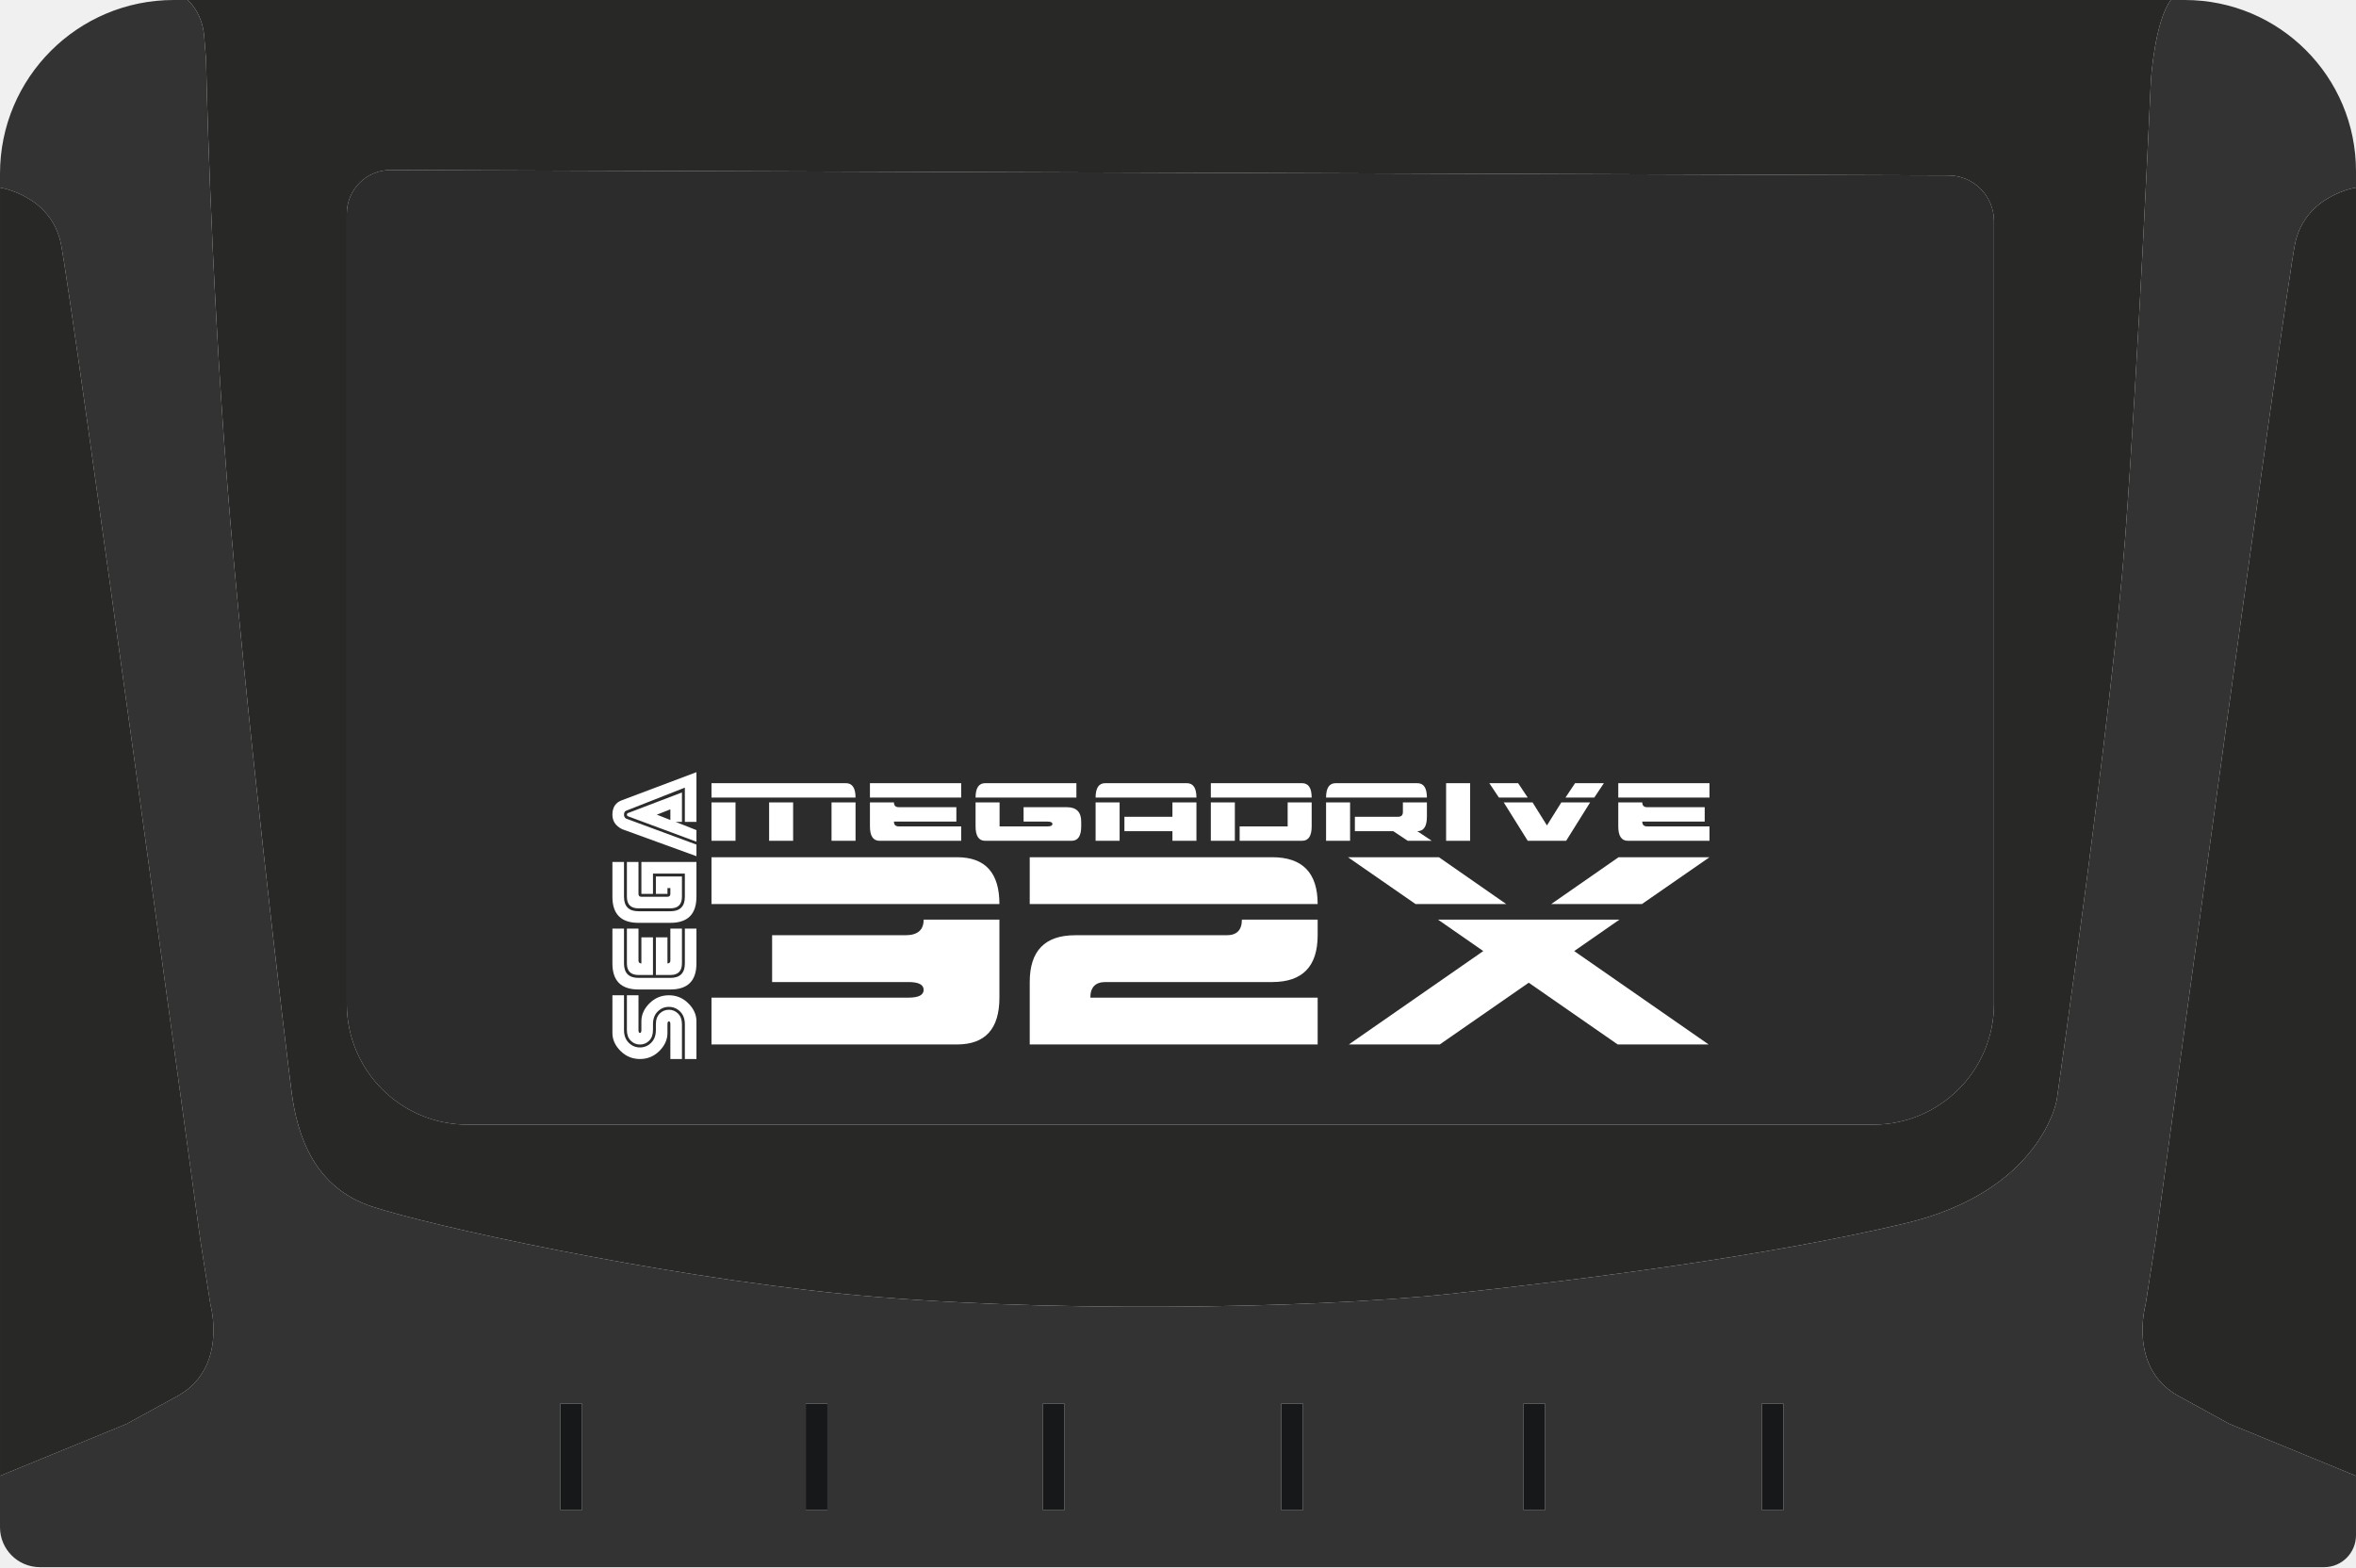
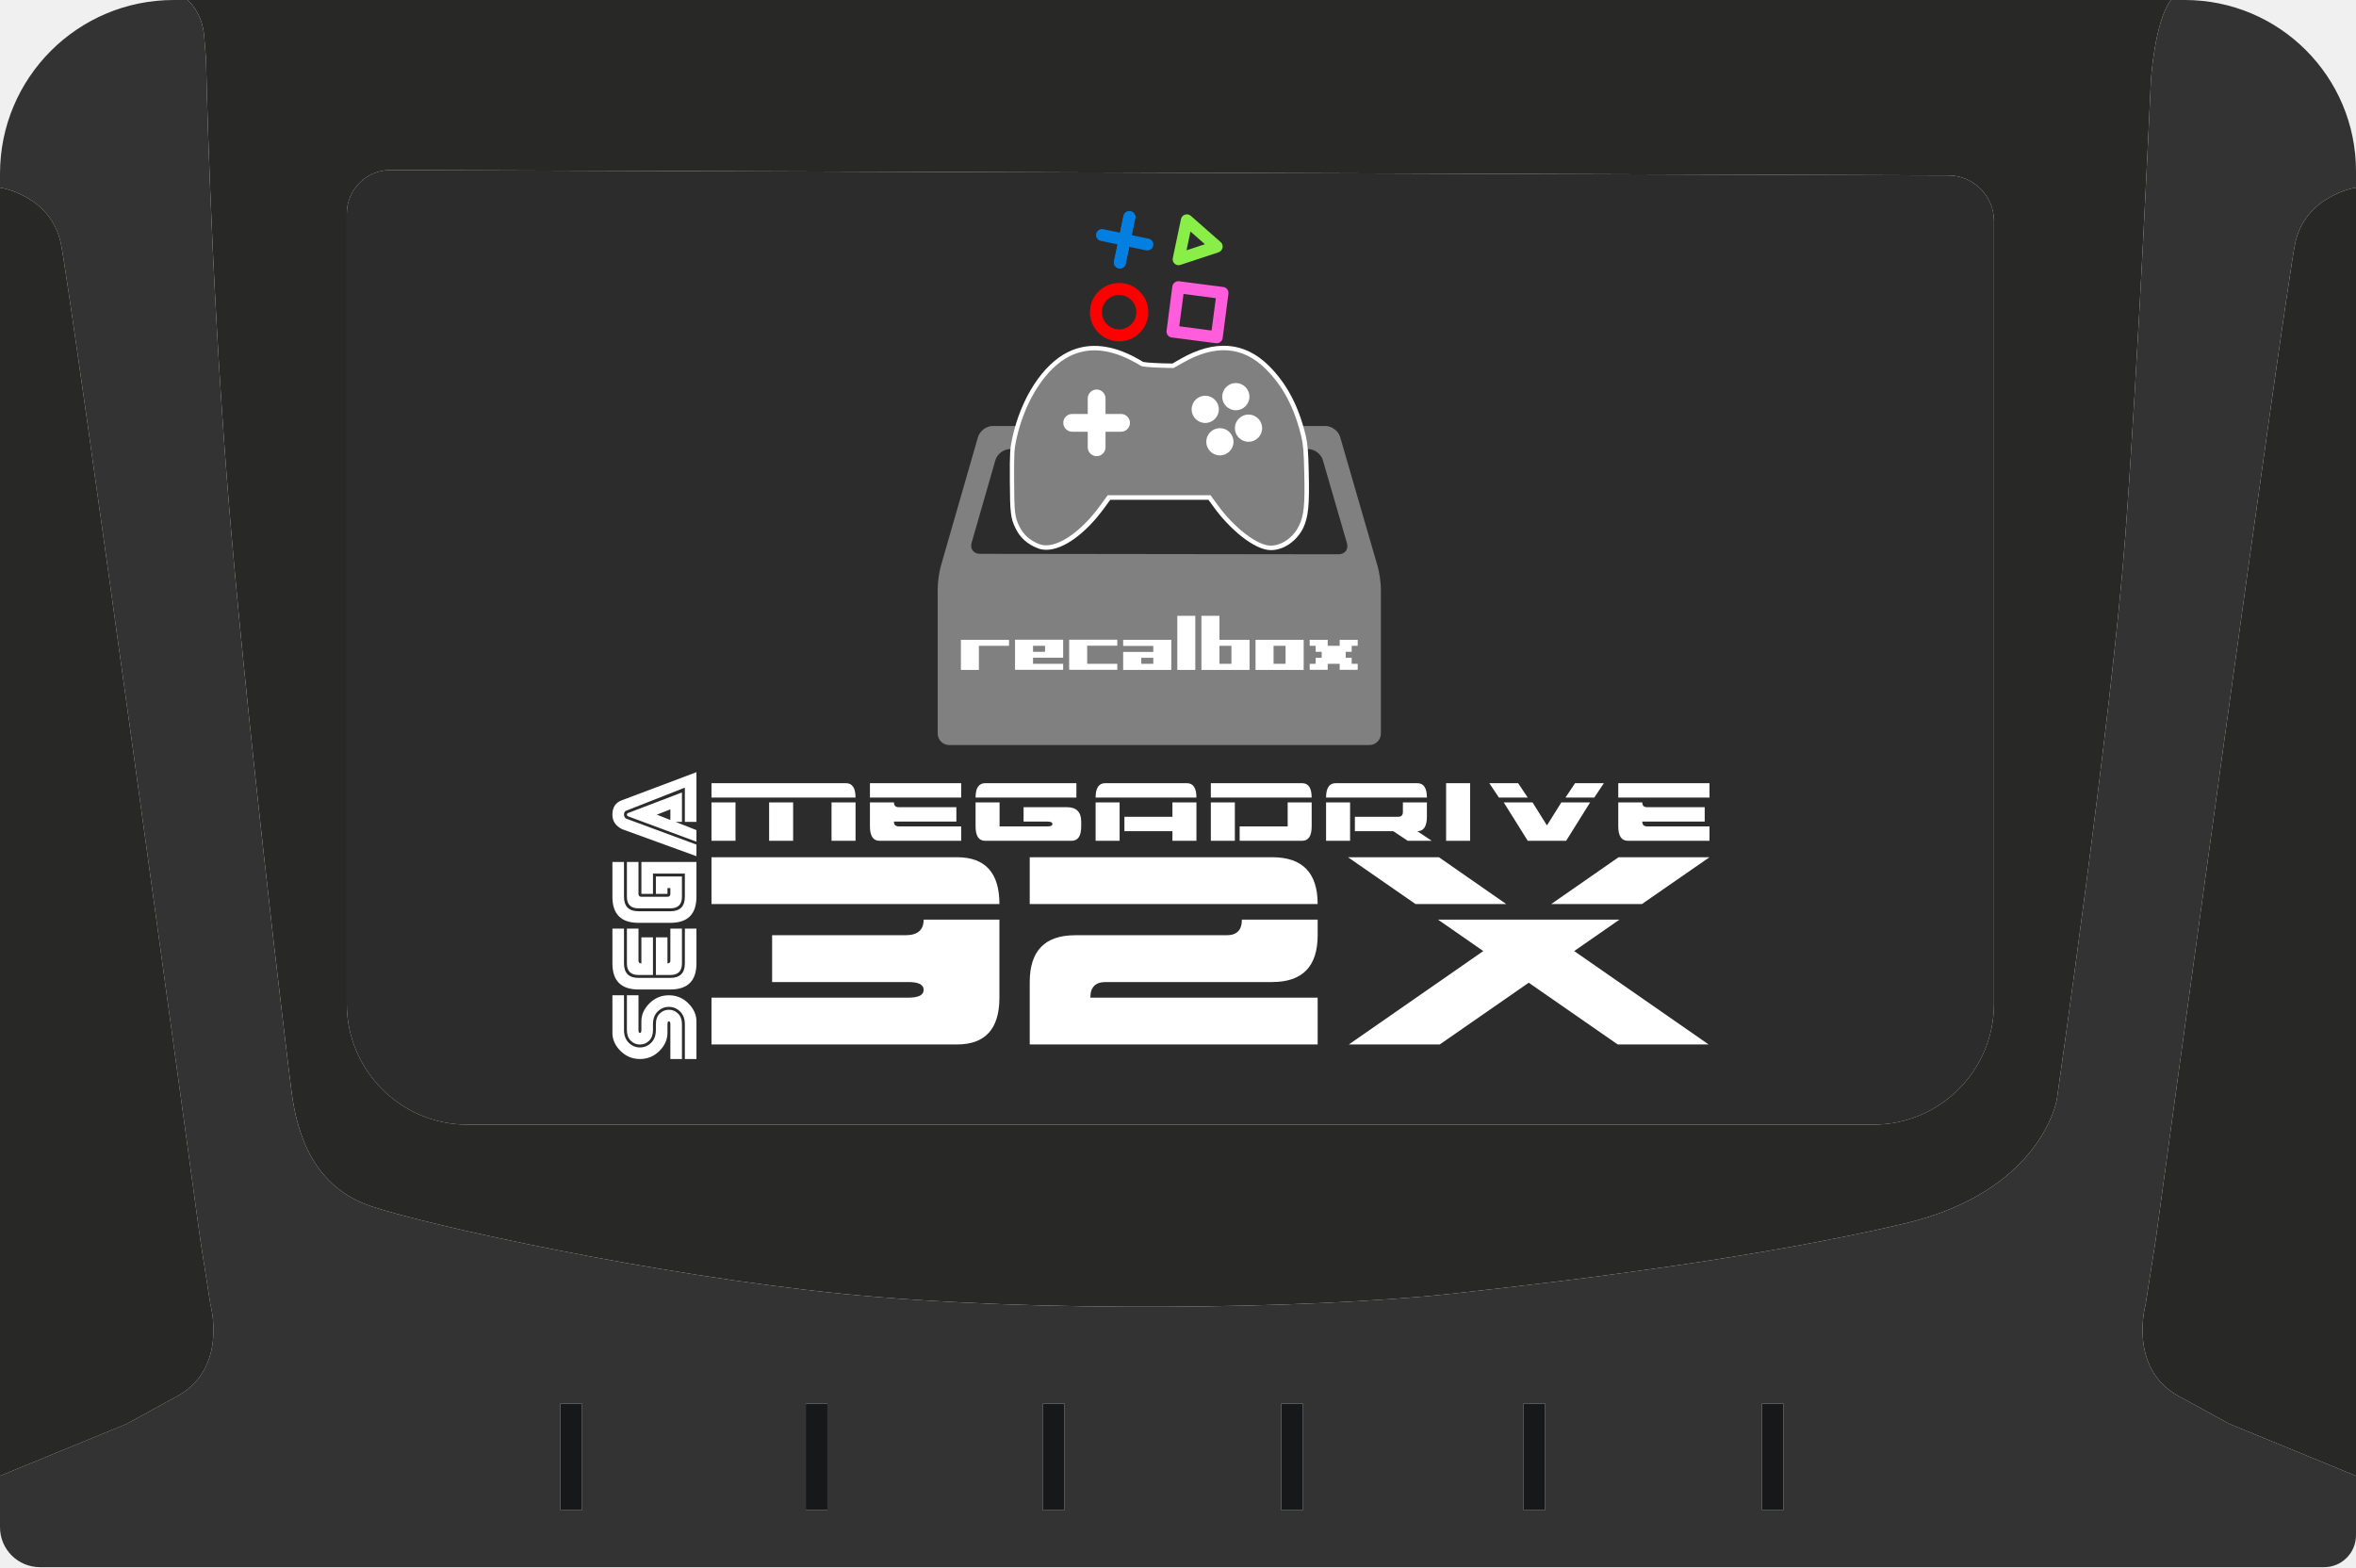
<svg xmlns="http://www.w3.org/2000/svg" viewBox="0 0 274.974 182.925" height="182.925" width="274.974" xml:space="preserve" version="1.1" id="svg2">
  <defs id="defs6">
    <clipPath id="clipPath16" clipPathUnits="userSpaceOnUse">
      <path id="path18" d="m 0,146.34 219.979,0 L 219.979,0 0,0 0,146.34 Z" />
    </clipPath>
  </defs>
  <g transform="matrix(1.25,0,0,-1.25,0,182.925)" id="g10">
    <g id="g12">
      <g clip-path="url(#clipPath16)" id="g14">
        <g transform="translate(219.9788,128.8218)" id="g20">
          <path id="path22" style="fill:#282827;fill-opacity:1;fill-rule:nonzero;stroke:none" d="m 0,0 0,-120.297 -11.835,4.859 -4.738,2.6 c -4.739,2.607 -3.076,8.525 -3.076,8.525 l 0.944,6.038 c 0,0 12.077,88.564 13.022,93.061 C -4.731,-0.71 0,0 0,0" />
        </g>
        <g transform="translate(186.1785,52.6042)" id="g24">
          <path id="path26" style="fill:#282827;fill-opacity:1;fill-rule:nonzero;stroke:none" d="m 0,0 c 0,-6.23 -5.051,-11.281 -11.274,-11.281 l -131.251,0 c -6.223,0 -11.274,5.051 -11.274,11.281 l 0,73.781 c 0,2.259 1.833,4.085 4.092,4.078 L -4.255,77.354 C -1.904,77.347 0,75.436 0,73.085 L 0,0 Z m -168.66,93.736 c 0,0 1.364,-1.123 1.541,-3.346 l 0.178,-2.217 c 0,0 0.355,-18.647 1.953,-39.249 1.599,-20.601 5.506,-53.101 6.039,-57.186 0.532,-4.085 2.131,-8.88 7.459,-10.656 5.328,-1.776 26.284,-6.393 44.044,-8.169 17.76,-1.776 43.511,-1.421 56.653,0 13.142,1.421 29.659,3.552 42.446,6.571 12.787,3.019 14.208,11.544 14.208,11.544 0,0 5.15,35.874 6.393,52.569 1.243,16.694 2.401,42.715 2.401,42.715 0,0 0.356,5.442 1.862,7.424 l -185.177,0 z" />
        </g>
        <g transform="translate(186.1785,125.689)" id="g28">
          <path id="path30" style="fill:#2c2c2d;fill-opacity:1;fill-rule:nonzero;stroke:none" d="m 0,0 0,-73.085 c 0,-6.23 -5.051,-11.281 -11.274,-11.281 l -131.251,0 c -6.223,0 -11.274,5.051 -11.274,11.281 l 0,73.781 c 0,2.259 1.833,4.085 4.092,4.078 L -4.255,4.269 C -1.904,4.262 0,2.351 0,0" />
        </g>
        <path id="path32" style="fill:#333333;fill-opacity:1;fill-rule:nonzero;stroke:none" d="m 166.522,5.328 -2.01,0 0,9.945 2.01,0 0,-9.945 z m -22.256,0 -2.01,0 0,9.945 2.01,0 0,-9.945 z m -22.612,0 -2.018,0 0,9.945 2.018,0 0,-9.945 z m -22.264,0 -2.01,0 0,9.945 2.01,0 0,-9.945 z m -22.135,0 -2.018,0 0,9.945 2.018,0 0,-9.945 z m -22.91,0 -2.018,0 0,9.945 2.018,0 0,-9.945 z m 146.929,25.219 c 0,0 12.077,88.564 13.022,93.061 0.952,4.503 5.683,5.214 5.683,5.214 l 0,1.534 c 0,8.83 -7.154,15.984 -15.984,15.984 l -1.3,0 c -1.506,-1.982 -1.861,-7.424 -1.861,-7.424 0,0 -1.158,-26.021 -2.401,-42.715 -1.243,-16.694 -6.394,-52.569 -6.394,-52.569 0,0 -1.421,-8.525 -14.208,-11.544 -12.787,-3.019 -29.303,-5.15 -42.445,-6.571 -13.142,-1.421 -38.894,-1.776 -56.654,0 -17.759,1.776 -38.716,6.394 -44.044,8.17 -5.328,1.776 -6.926,6.571 -7.459,10.655 -0.533,4.085 -4.44,36.585 -6.038,57.187 -1.599,20.601 -1.954,39.249 -1.954,39.249 l -0.177,2.216 c -0.178,2.224 -1.542,3.346 -1.542,3.346 l -1.3,0 C 7.26,146.34 0,139.08 0,130.122 l 0,-1.3 c 0,0 4.731,-0.711 5.683,-5.214 0.945,-4.497 13.021,-93.061 13.021,-93.061 l 0.945,-6.039 c 0,0 1.663,-5.917 -3.076,-8.524 L 11.835,13.384 0,8.525 0,3.73 C 0,1.669 1.669,0 3.73,0 l 213.279,0 c 1.641,0 2.97,1.336 2.97,2.977 l 0,5.548 -11.835,4.859 -4.739,2.6 c -4.738,2.607 -3.076,8.524 -3.076,8.524 l 0.945,6.039 z" />
        <path id="path34" style="fill:#171819;fill-opacity:1;fill-rule:nonzero;stroke:none" d="m 166.522,5.328 -2.01,0 0,9.945 2.01,0 0,-9.945 z" />
        <path id="path36" style="fill:#171819;fill-opacity:1;fill-rule:nonzero;stroke:none" d="m 144.266,5.328 -2.01,0 0,9.945 2.01,0 0,-9.945 z" />
        <path id="path38" style="fill:#171819;fill-opacity:1;fill-rule:nonzero;stroke:none" d="m 121.654,5.328 -2.018,0 0,9.945 2.018,0 0,-9.945 z" />
        <path id="path40" style="fill:#171819;fill-opacity:1;fill-rule:nonzero;stroke:none" d="m 99.39,5.328 -2.01,0 0,9.945 2.01,0 0,-9.945 z" />
        <path id="path42" style="fill:#171819;fill-opacity:1;fill-rule:nonzero;stroke:none" d="m 77.255,5.328 -2.018,0 0,9.945 2.018,0 0,-9.945 z" />
        <path id="path44" style="fill:#171819;fill-opacity:1;fill-rule:nonzero;stroke:none" d="m 54.345,5.328 -2.018,0 0,9.945 2.018,0 0,-9.945 z" />
        <g transform="translate(16.5733,15.9837)" id="g46">
          <path id="path48" style="fill:#282827;fill-opacity:1;fill-rule:nonzero;stroke:none" d="m 0,0 -4.738,-2.6 -11.835,-4.859 0,120.297 c 0,0 4.731,-0.71 5.683,-5.214 C -9.945,103.127 2.131,14.563 2.131,14.563 L 3.076,8.525 C 3.076,8.525 4.738,2.607 0,0" />
        </g>
        <path id="path50" style="fill:#ffffff;fill-opacity:1;fill-rule:nonzero;stroke:none" d="m 77.64,71.414 2.242,0 0,-3.586 -2.242,0 0,3.586 z m -5.828,0 2.242,0 0,-3.586 -2.242,0 0,3.586 z m -5.38,0 2.242,0 0,-3.586 -2.242,0 0,3.586 z m 0,0.448 0,1.345 12.553,0 c 0.598,0 0.896,-0.448 0.896,-1.345 l -13.449,0 z" />
        <g transform="translate(81.2261,69.1726)" id="g52">
          <path id="path54" style="fill:#ffffff;fill-opacity:1;fill-rule:nonzero;stroke:none" d="m 0,0 0,2.242 2.242,0 c 0,-0.3 0.149,-0.449 0.448,-0.449 l 5.38,0 0,-1.345 -5.828,0 C 2.242,0.149 2.391,0 2.69,0 l 5.828,0 0,-1.345 -7.621,0 C 0.299,-1.345 0,-0.897 0,0 m 0,4.035 8.518,0 0,-1.345 -8.518,0 0,1.345 z" />
        </g>
        <g transform="translate(91.0888,69.1726)" id="g56">
          <path id="path58" style="fill:#ffffff;fill-opacity:1;fill-rule:nonzero;stroke:none" d="m 0,0 0,2.242 2.242,0 0,-2.242 4.483,0 c 0.298,0 0.448,0.075 0.448,0.224 0,0.149 -0.15,0.224 -0.448,0.224 l -2.242,0 0,1.345 4.035,0 c 0.896,0 1.345,-0.448 1.345,-1.345 L 9.863,0 c 0,-0.897 -0.299,-1.345 -0.897,-1.345 l -8.069,0 C 0.299,-1.345 0,-0.897 0,0 m 0,2.69 c 0,0.896 0.299,1.345 0.897,1.345 l 8.517,0 0,-1.345 -9.414,0 z" />
        </g>
        <g transform="translate(109.4694,67.8277)" id="g60">
          <path id="path62" style="fill:#ffffff;fill-opacity:1;fill-rule:nonzero;stroke:none" d="m 0,0 0,0.897 -4.483,0 0,1.345 4.483,0 0,1.344 2.242,0 L 2.242,0 0,0 Z m -7.173,3.586 2.242,0 0,-3.586 -2.242,0 0,3.586 z m 0,0.449 c 0,0.896 0.299,1.345 0.897,1.345 l 7.621,0 c 0.598,0 0.897,-0.449 0.897,-1.345 l -9.415,0 z" />
        </g>
        <g transform="translate(121.5737,67.8277)" id="g64">
          <path id="path66" style="fill:#ffffff;fill-opacity:1;fill-rule:nonzero;stroke:none" d="m 0,0 -5.828,0 0,1.345 4.483,0 0,2.241 2.242,0 0,-2.241 C 0.897,0.448 0.598,0 0,0 m -8.518,3.586 2.242,0 0,-3.586 -2.242,0 0,3.586 z m 0,0.449 0,1.345 8.518,0 c 0.598,0 0.897,-0.449 0.897,-1.345 l -9.415,0 z" />
        </g>
        <g transform="translate(126.5051,68.7243)" id="g68">
          <path id="path70" style="fill:#ffffff;fill-opacity:1;fill-rule:nonzero;stroke:none" d="m 0,0 0,1.345 4.035,0 c 0.298,0 0.448,0.149 0.448,0.448 l 0,0.897 2.242,0 0,-1.345 C 6.725,0.448 6.426,0 5.828,0 l 1.345,-0.897 -2.242,0 L 3.586,0 0,0 Z m -2.69,2.69 2.242,0 0,-3.586 -2.242,0 0,3.586 z m 0,0.448 c 0,0.897 0.299,1.345 0.897,1.345 l 7.621,0 c 0.598,0 0.897,-0.448 0.897,-1.345 l -9.415,0 z" />
        </g>
        <path id="path72" style="fill:#ffffff;fill-opacity:1;fill-rule:nonzero;stroke:none" d="m 135.023,73.207 2.242,0 0,-5.38 -2.242,0 0,5.38 z" />
        <g transform="translate(146.1665,71.8624)" id="g74">
          <path id="path76" style="fill:#ffffff;fill-opacity:1;fill-rule:nonzero;stroke:none" d="m 0,0 0.897,1.345 2.689,0 L 2.69,0 0,0 Z m -3.522,-4.035 -2.242,3.587 2.69,0 1.345,-2.152 1.345,2.152 2.69,0 -2.242,-3.587 -3.586,0 z M -6.212,0 l -0.897,1.345 2.69,0 L -3.522,0 -6.212,0 Z" />
        </g>
        <g transform="translate(151.0979,69.1726)" id="g78">
          <path id="path80" style="fill:#ffffff;fill-opacity:1;fill-rule:nonzero;stroke:none" d="m 0,0 0,2.242 2.242,0 c 0,-0.3 0.149,-0.449 0.448,-0.449 l 5.38,0 0,-1.345 -5.828,0 C 2.242,0.149 2.391,0 2.69,0 l 5.828,0 0,-1.345 -7.621,0 C 0.299,-1.345 0,-0.897 0,0 m 0,4.035 8.518,0 0,-1.345 -8.518,0 0,1.345 z" />
        </g>
        <g transform="translate(66.4319,48.8098)" id="g82">
          <path id="path84" style="fill:#ffffff;fill-opacity:1;fill-rule:nonzero;stroke:none" d="m 0,0 0,4.371 18.394,0 c 0.943,0 1.415,0.243 1.415,0.728 0,0.486 -0.472,0.729 -1.415,0.729 l -12.734,0 0,4.371 12.451,0 c 1.132,0 1.698,0.485 1.698,1.457 l 7.075,0 0,-7.285 C 26.884,1.457 25.563,0 22.922,0 L 0,0 Z m 0,13.113 0,4.371 22.922,0 c 2.641,0 3.962,-1.457 3.962,-4.371 L 0,13.113 Z" />
        </g>
        <g transform="translate(96.1456,54.6378)" id="g86">
          <path id="path88" style="fill:#ffffff;fill-opacity:1;fill-rule:nonzero;stroke:none" d="m 0,0 c 0,2.914 1.415,4.371 4.245,4.371 l 14.149,0 c 0.943,0 1.415,0.485 1.415,1.457 l 7.075,0 0,-1.457 C 26.884,1.457 25.469,0 22.639,0 L 7.075,0 C 6.132,0 5.66,-0.485 5.66,-1.457 l 21.224,0 0,-4.371 L 0,-5.828 0,0 Z m 0,7.285 0,4.371 22.639,0 c 2.83,0 4.245,-1.457 4.245,-4.371 L 0,7.285 Z" />
        </g>
        <g transform="translate(151.1261,66.2938)" id="g90">
          <path id="path92" style="fill:#ffffff;fill-opacity:1;fill-rule:nonzero;stroke:none" d="m 0,0 8.49,0 -6.307,-4.371 -8.469,0 L 0,0 Z m -0.081,-17.484 -8.308,5.766 -8.307,-5.766 -8.49,0 12.553,8.721 -4.225,2.935 16.939,0 -4.225,-2.935 12.553,-8.721 -8.49,0 z M -18.96,-4.371 -25.267,0 l 8.49,0 6.286,-4.371 -8.469,0 z" />
        </g>
        <g transform="translate(59.7509,48.8032)" id="g94">
          <path id="path96" style="fill:#ffffff;fill-opacity:1;fill-rule:nonzero;stroke:none" d="m 0,0 c -0.331,0 -0.616,0.119 -0.857,0.356 -0.24,0.238 -0.361,0.57 -0.361,0.997 l 0,3.246 1.083,0 0,-3.246 c 0,-0.181 0.045,-0.271 0.135,-0.271 0.09,0 0.135,0.09 0.135,0.271 l 0,0.811 c 0,0.62 0.251,1.181 0.754,1.682 0.501,0.502 1.107,0.753 1.817,0.753 0.703,0 1.307,-0.251 1.812,-0.753 C 5.023,3.345 5.276,2.784 5.276,2.164 l 0,-3.517 -1.082,0 0,3.247 C 4.194,2.393 4.047,2.788 3.752,3.08 3.457,3.372 3.109,3.517 2.706,3.517 2.297,3.517 1.947,3.372 1.655,3.08 1.363,2.788 1.218,2.393 1.218,1.894 l 0,-0.541 C 1.218,0.926 1.099,0.594 0.861,0.356 0.624,0.119 0.336,0 0,0 m 0,-1.353 c -0.703,0 -1.308,0.251 -1.813,0.753 -0.505,0.502 -0.757,1.063 -0.757,1.682 l 0,3.517 1.082,0 0,-3.246 c 0,-0.499 0.147,-0.894 0.442,-1.186 0.295,-0.292 0.643,-0.438 1.046,-0.438 0.409,0 0.759,0.146 1.051,0.438 0.291,0.292 0.437,0.687 0.437,1.186 l 0,0.541 c 0,0.427 0.119,0.759 0.357,0.996 0.237,0.238 0.524,0.357 0.861,0.357 0.33,0 0.616,-0.119 0.856,-0.357 C 3.803,2.653 3.923,2.321 3.923,1.894 l 0,-3.247 -1.082,0 0,3.247 c 0,0.18 -0.045,0.27 -0.135,0.27 -0.091,0 -0.136,-0.09 -0.136,-0.27 l 0,-0.812 C 2.57,0.463 2.319,-0.098 1.817,-0.6 1.315,-1.102 0.71,-1.353 0,-1.353" />
        </g>
        <g transform="translate(61.239,55.2966)" id="g98">
          <path id="path100" style="fill:#ffffff;fill-opacity:1;fill-rule:nonzero;stroke:none" d="m 0,0 0,3.517 1.082,0 0,-2.435 c 0.181,0 0.271,0.09 0.271,0.271 l 0,2.976 1.082,0 0,-3.247 C 2.435,0.361 2.074,0 1.353,0 L 0,0 Z m -0.271,0 -1.352,0 c -0.722,0 -1.083,0.361 -1.083,1.082 l 0,3.247 1.083,0 0,-2.976 c 0,-0.181 0.09,-0.271 0.27,-0.271 l 0,2.435 1.082,0 0,-3.517 z m -1.352,-1.353 c -1.624,0 -2.435,0.812 -2.435,2.435 l 0,3.247 1.082,0 0,-3.247 c 0,-0.902 0.451,-1.353 1.353,-1.353 l 2.976,0 c 0.902,0 1.353,0.451 1.353,1.353 l 0,3.247 1.082,0 0,-3.247 c 0,-1.623 -0.812,-2.435 -2.435,-2.435 l -2.976,0 z" />
        </g>
        <g transform="translate(59.6156,61.5194)" id="g102">
          <path id="path104" style="fill:#ffffff;fill-opacity:1;fill-rule:nonzero;stroke:none" d="m 0,0 c -0.721,0 -1.082,0.361 -1.082,1.082 l 0,3.247 1.082,0 0,-2.976 C 0,1.172 0.09,1.082 0.271,1.082 l 2.435,0 c 0.18,0 0.27,0.09 0.27,0.271 l 0,0.541 -0.27,0 0,-0.541 -1.083,0 0,1.623 2.435,0 0,-1.894 C 4.058,0.361 3.698,0 2.976,0 L 0,0 Z m 0,-1.353 c -1.623,0 -2.435,0.812 -2.435,2.435 l 0,3.247 1.082,0 0,-3.247 c 0,-0.902 0.451,-1.353 1.353,-1.353 l 2.976,0 c 0.902,0 1.353,0.451 1.353,1.353 l 0,2.165 -2.976,0 0,-1.894 -1.082,0 0,2.976 5.14,0 0,-3.247 c 0,-1.623 -0.812,-2.435 -2.435,-2.435 l -2.976,0 z" />
        </g>
        <g transform="translate(61.3292,70.2674)" id="g106">
          <path id="path108" style="fill:#ffffff;fill-opacity:1;fill-rule:nonzero;stroke:none" d="m 0,0 1.263,-0.496 0,0.992 L 0,0 Z m 2.345,-0.676 -0.586,0 1.939,-0.767 0,-1.082 -6.313,2.345 c -0.12,0.03 -0.181,0.09 -0.181,0.18 0,0.09 0.061,0.15 0.181,0.18 l 4.96,1.894 0,-2.75 z m 0.27,0 0,3.201 -5.501,-2.164 C -3.006,0.301 -3.066,0.18 -3.066,0 c 0,-0.15 0.06,-0.271 0.18,-0.361 l 6.584,-2.435 0,-1.082 -6.945,2.525 c -0.601,0.301 -0.902,0.752 -0.902,1.353 0,0.691 0.301,1.142 0.902,1.353 l 6.945,2.615 0,-4.644 -1.083,0 z" />
        </g>
      </g>
    </g>
  </g>
+   <g id="g4379" transform="matrix(0.09173516,0,0,0.09173516,99.53383,38.21741)">
+     <path style="fill:#ff0000" id="path9" d="m 338.831,17.757 c -20.411,0 -37.15,-16.593 -37.15,-37.15 0,-20.557 16.593,-37.15 37.15,-37.15 20.411,0 37.15,16.593 37.15,37.15 0,20.557 -16.593,37.15 -37.15,37.15 z m 0,-59.029 c -12.041,0 -21.879,9.838 -21.879,21.879 0,12.041 9.838,21.879 21.879,21.879 12.041,0 21.879,-9.838 21.879,-21.879 0,-12.041 -9.838,-21.879 -21.879,-21.879 z" class="st0" />
+     <path style="fill:#ff5ddc" id="path11" d="m 463.057,20.106 c -0.294,0 -0.734,0 -1.028,0 l -56.386,-7.342 C 403.587,12.471 401.825,11.443 400.65,9.828 399.476,8.212 398.888,6.157 399.182,4.248 l 7.342,-56.386 c 0.587,-4.111 4.405,-7.048 8.517,-6.608 l 56.386,7.342 c 2.056,0.294 3.818,1.322 4.993,2.937 1.175,1.615 1.762,3.671 1.468,5.58 l -7.342,56.386 c -0.441,3.818 -3.671,6.608 -7.489,6.608 z m -47.723,-21.585 41.115,5.433 5.433,-41.115 -41.115,-5.433 -5.433,41.115 z" class="st1" />
+     <path style="fill:#027fe1" id="path13" d="m 339.859,-75.045 c -0.587,0 -1.028,0 -1.615,-0.147 -4.111,-0.881 -6.755,-4.846 -5.874,-8.957 l 12.041,-57.708 c 0.881,-4.112 4.846,-6.755 8.957,-5.874 4.112,0.881 6.755,4.846 5.874,8.957 l -12.041,57.708 c -0.587,3.524 -3.818,6.02 -7.342,6.02 z" class="st2" />
+     <path style="fill:#027fe1" id="path15" d="m 339.859,-75.045 c -0.587,0 -1.028,0 -1.615,-0.147 -4.111,-0.881 -6.755,-4.846 -5.874,-8.957 l 12.041,-57.708 c 0.881,-4.112 4.846,-6.755 8.957,-5.874 4.112,0.881 6.755,4.846 5.874,8.957 l -12.041,57.708 c -0.587,3.524 -3.818,6.02 -7.342,6.02 z" class="st2" />
+     <path style="fill:#027fe1" id="path17" d="m 374.807,-97.952 c -0.587,0 -1.028,0 -1.615,-0.147 l -57.708,-12.041 c -4.111,-0.881 -6.755,-4.846 -5.874,-8.957 0.881,-4.111 4.846,-6.755 8.957,-5.874 l 57.708,12.041 c 4.111,0.881 6.755,4.846 5.874,8.957 -0.734,3.524 -3.818,6.02 -7.342,6.02 z" class="st2" />
+     <path style="fill:#8aee49" id="path19" d="m 414.453,-79.157 c -1.909,0 -3.671,-0.734 -4.993,-1.909 -2.056,-1.762 -2.937,-4.552 -2.349,-7.195 l 10.426,-49.632 c 0.587,-2.643 2.496,-4.846 4.993,-5.58 2.496,-0.881 5.433,-0.294 7.489,1.468 l 38.031,33.479 c 2.056,1.762 2.937,4.552 2.349,7.195 -0.587,2.643 -2.496,4.846 -4.993,5.727 l -48.457,16.005 c -1.028,0.294 -1.762,0.441 -2.496,0.441 z m 15.124,-42.877 -4.993,23.935 23.347,-7.782 -18.355,-16.152 z" class="st3" />
+     <path style="fill:#808080" id="path21" d="M 667.75,304.093 620.028,139.487 c -2.203,-7.782 -10.719,-14.097 -18.795,-14.097 l -423.19,0 c -8.076,0 -16.446,6.314 -18.795,14.097 L 112.111,303.212 C 109.909,310.995 108,323.916 108,331.993 l 0,184.724 c 0,8.076 6.608,14.684 14.684,14.684 l 534.494,0 c 8.076,0 14.684,-6.608 14.684,-14.684 l 0,-183.842 c 0,-8.076 -1.909,-20.998 -4.111,-28.78 z M 617.972,288.675 161.743,288.088 c -8.076,0 -12.922,-6.314 -10.572,-14.097 L 181.42,168.854 c 2.203,-7.782 10.719,-14.097 18.795,-14.097 l 378.992,0 c 8.076,0 16.593,6.314 18.795,14.097 l 30.689,105.724 c 2.203,7.782 -2.643,14.097 -10.719,14.097 z" class="st4" />
+     <path style="fill:#ffffff" d="m 160.422,435.808 -22.907,0 0,-38.325 61.232,0 0,7.636 -38.325,0 0,30.689 0,0 z" class="st5" id="path3079_4_" />
+     <path style="fill:#ffffff" d="m 229.289,428.025 38.325,0 0,7.636 -61.232,0 0,-38.325 61.232,0 0,22.907 -38.325,0 0,7.782 z m 0,-15.271 15.271,0 0,-7.636 -15.271,0 0,7.636 z" class="st5" id="path3081_4_" />
+     <path style="fill:#ffffff" d="m 298.157,428.025 38.325,0 0,7.636 -61.232,0 0,-38.325 61.232,0 0,7.636 -38.325,0 0,23.054 z" class="st5" id="path3083_4_" />
+     <path style="fill:#ffffff" d="m 343.97,397.483 61.232,0 0,38.325 -61.232,0 0,-22.907 38.325,0 0,-7.636 -38.325,0 0,-7.782 z m 23.054,30.543 15.271,0 0,-7.636 -15.271,0 0,7.636 z" class="st5" id="path3085_4_" />
+     <path style="fill:#ffffff" d="m 412.838,366.94 22.907,0 0,68.868 -22.907,0 0,-68.868 z" class="st5" id="path3087_4_" />
+     <path style="fill:#ffffff" d="m 443.527,366.94 22.907,0 0,30.543 38.325,0 0,38.325 -61.232,0 0,-68.868 z m 22.907,61.085 15.271,0 0,-22.907 -15.271,0 0,22.907 z" class="st5" id="path3089_4_" />
+     <path style="fill:#ffffff" d="m 512.395,397.483 61.232,0 0,38.325 -61.232,0 0,-38.325 z m 22.907,30.543 15.271,0 0,-22.907 -15.271,0 0,22.907 z" class="st5" id="path3091_4_" />
+     <path style="fill:#ffffff" d="m 588.898,420.39 7.636,0 0,-7.636 -7.636,0 0,-7.636 -7.636,0 0,-7.636 22.907,0 0,7.636 15.271,0 0,-7.636 22.907,0 0,7.636 -7.636,0 0,7.636 -7.636,0 0,7.636 7.636,0 0,7.636 7.636,0 0,7.636 -22.907,0 0,-7.636 -15.271,0 0,7.636 -22.907,0 0,-7.636 7.636,0 0,-7.636 z" class="st5" id="path3093_4_" />
+     <path style="fill:#ffffff" id="path31" d="M 580.088,185.154 C 579.5,157.254 578.766,148.297 576.123,137.284 567.313,100.281 552.041,71.353 529.428,48.887 498.445,18.051 460.561,15.114 416.803,40.077 l -10.132,5.874 C 391.106,45.803 373.191,44.922 369.373,43.894 366.437,41.985 359.976,38.461 355.13,35.965 325.175,21.134 297.863,19.519 273.928,31.266 242.064,46.831 214.311,89.268 203.152,139.487 c -3.23,14.537 -3.524,19.089 -3.377,55.211 0.147,40.968 1.028,48.457 7.342,61.085 6.02,12.041 14.978,20.117 28.34,25.256 3.377,1.322 6.901,1.909 10.719,1.909 21.439,0 49.778,-20.117 74.154,-53.743 l 7.195,-9.838 124.96,0 7.195,9.838 c 18.942,26.284 50.806,54.184 72.245,54.184 16.299,0 32.892,-11.453 41.262,-28.487 6.314,-13.95 7.929,-28.34 6.901,-69.749 z" class="st5" />
+     <path style="fill:#808080" id="path33" d="m 574.361,185.3 c -0.587,-27.459 -1.322,-36.122 -3.818,-46.695 -8.664,-36.122 -23.201,-63.875 -45.08,-85.607 C 496.242,23.924 461.442,21.281 419.739,45.069 l -11.6,6.608 c 0,0 -38.325,-0.441 -41.555,-2.79 -2.203,-1.468 -8.517,-4.993 -14.097,-7.782 -28.34,-14.097 -53.743,-15.712 -76.209,-4.699 -30.249,14.831 -56.827,55.799 -67.84,104.403 -3.084,13.95 -3.377,18.355 -3.23,54.037 0.147,40.087 0.881,46.842 6.755,58.442 5.286,10.719 13.362,17.768 25.256,22.466 l 0,0 c 19.236,7.489 51.541,-13.069 78.118,-49.925 l 8.957,-12.334 130.834,0 8.957,12.334 c 20.998,29.074 50.659,51.834 67.546,51.834 13.95,0 28.78,-10.279 35.976,-25.256 6.314,-12.922 7.782,-26.872 6.755,-67.105 z m -233.034,-52.568 -19.823,0 0,19.823 c 0,6.167 -5.139,11.307 -11.307,11.307 -6.167,0 -11.307,-5.139 -11.307,-11.307 l 0,-19.823 -19.823,0 c -6.167,0 -11.307,-5.139 -11.307,-11.307 0,-6.167 5.139,-11.307 11.307,-11.307 l 19.823,0 0,-19.823 c 0,-6.167 5.139,-11.307 11.307,-11.307 6.167,0 11.307,5.139 11.307,11.307 l 0,19.823 19.823,0 c 6.167,0 11.307,5.139 11.307,11.307 -0.147,6.314 -5.139,11.307 -11.307,11.307 z M 487.285,70.766 c 9.545,0 17.327,7.782 17.327,17.327 0,9.545 -7.782,17.327 -17.327,17.327 -9.545,0 -17.327,-7.782 -17.327,-17.327 0.147,-9.545 7.782,-17.327 17.327,-17.327 z M 431.046,104.245 c 0,-9.545 7.782,-17.327 17.327,-17.327 9.545,0 17.327,7.782 17.327,17.327 0,9.545 -7.782,17.327 -17.327,17.327 -9.545,0 -17.327,-7.782 -17.327,-17.327 z m 35.976,58.589 c -9.545,0 -17.327,-7.782 -17.327,-17.327 0,-9.545 7.782,-17.327 17.327,-17.327 9.545,0 17.327,7.782 17.327,17.327 0,9.545 -7.782,17.327 -17.327,17.327 z m 36.416,-17.327 c -9.545,0 -17.327,-7.782 -17.327,-17.327 0,-9.545 7.782,-17.327 17.327,-17.327 9.545,0 17.327,7.782 17.327,17.327 0,9.691 -7.782,17.327 -17.327,17.327 z" class="st4" />
+     <g transform="matrix(2.075122,0,0,2.075122,-336.9634,-563.5536)" id="g35">
+       <path style="fill:#d40000" d="m 403.4,511.6 0,0 0,0 z" class="st6" id="path3_1_" />
+       <path style="fill:#d40000" d="m 403.4,504.7 0,0 0,0 z" class="st6" id="path5_1_" />
+       <path style="fill:#d40000" d="m 403.4,497.9 0,0 0,0 z" class="st6" id="path7_1_" />
+       <path style="fill:#d40000" d="m 403.4,501.3 0,0 0,0 z" class="st6" id="path9_1_" />
+       <path style="fill:#d40000" d="m 403.4,515 0,0 0,0 z" class="st6" id="path11_1_" />
+       <path style="fill:#d40000" d="m 403.4,508.1 0,0 0,0 z" class="st6" id="path13_1_" />
+       <path style="fill:#d40000" d="m 403.4,494.5 0,0 0,0 z" class="st6" id="path15_1_" />
+     </g>
+   </g>
</svg>
